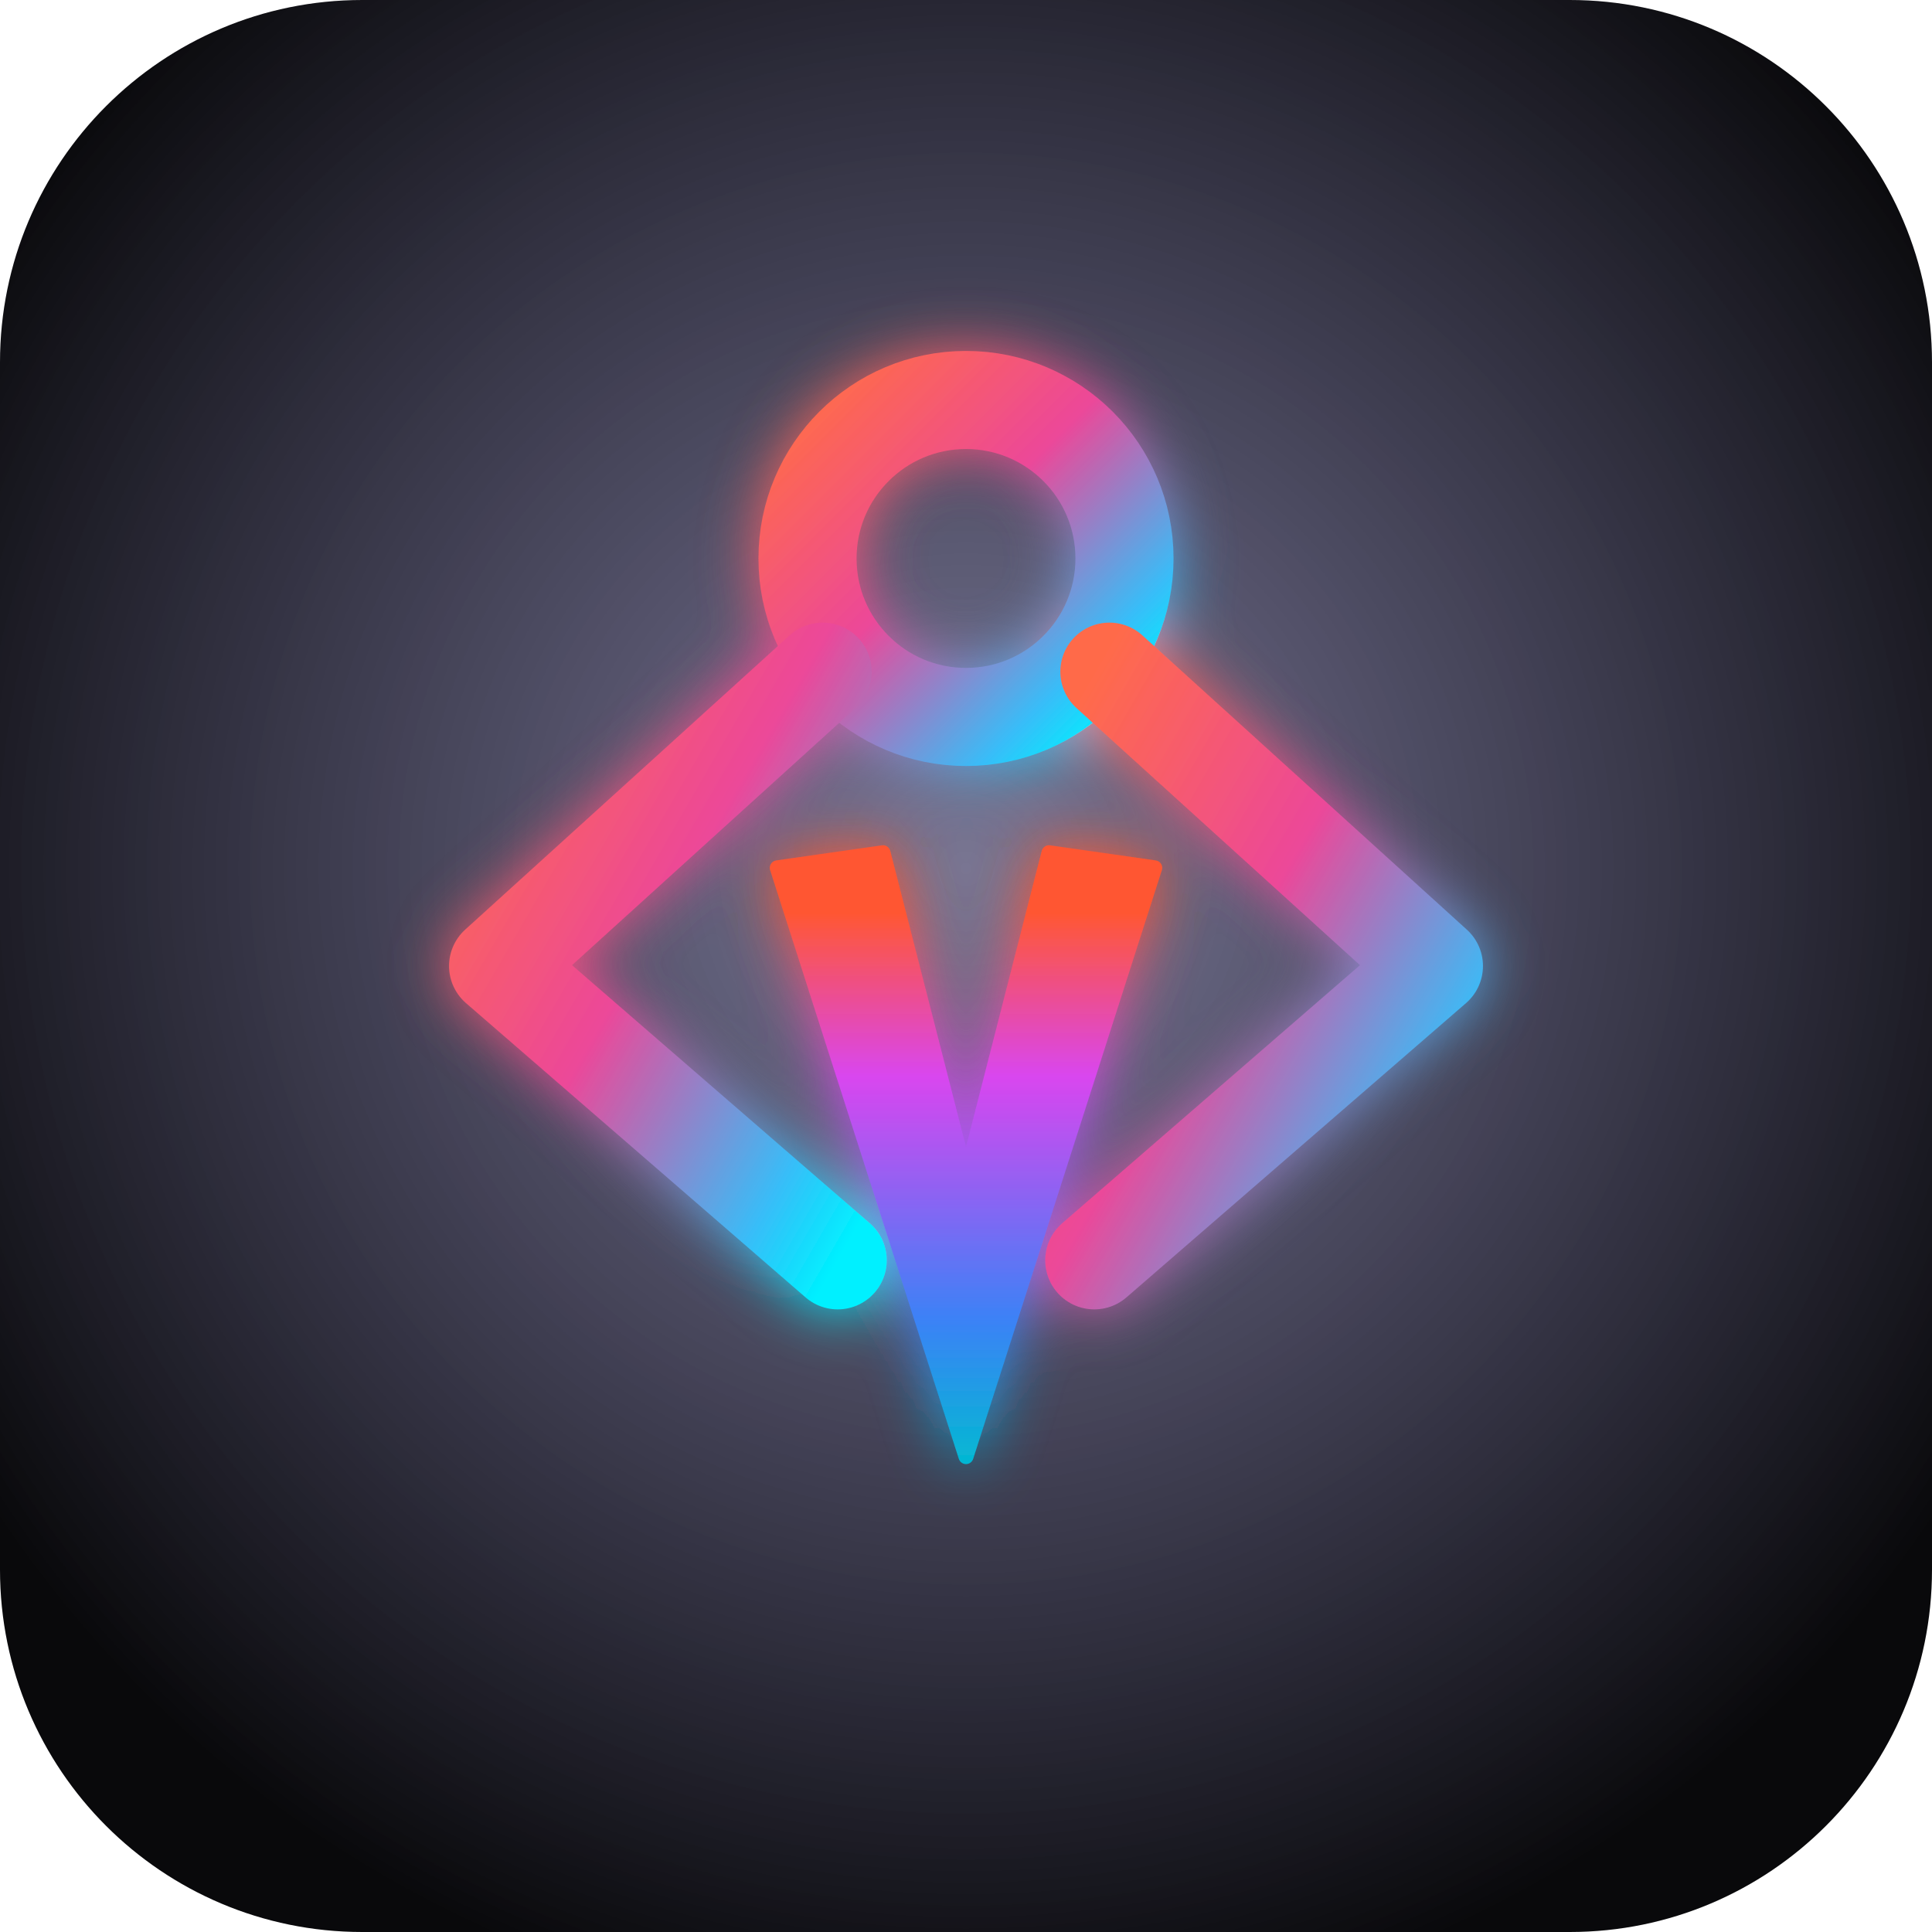
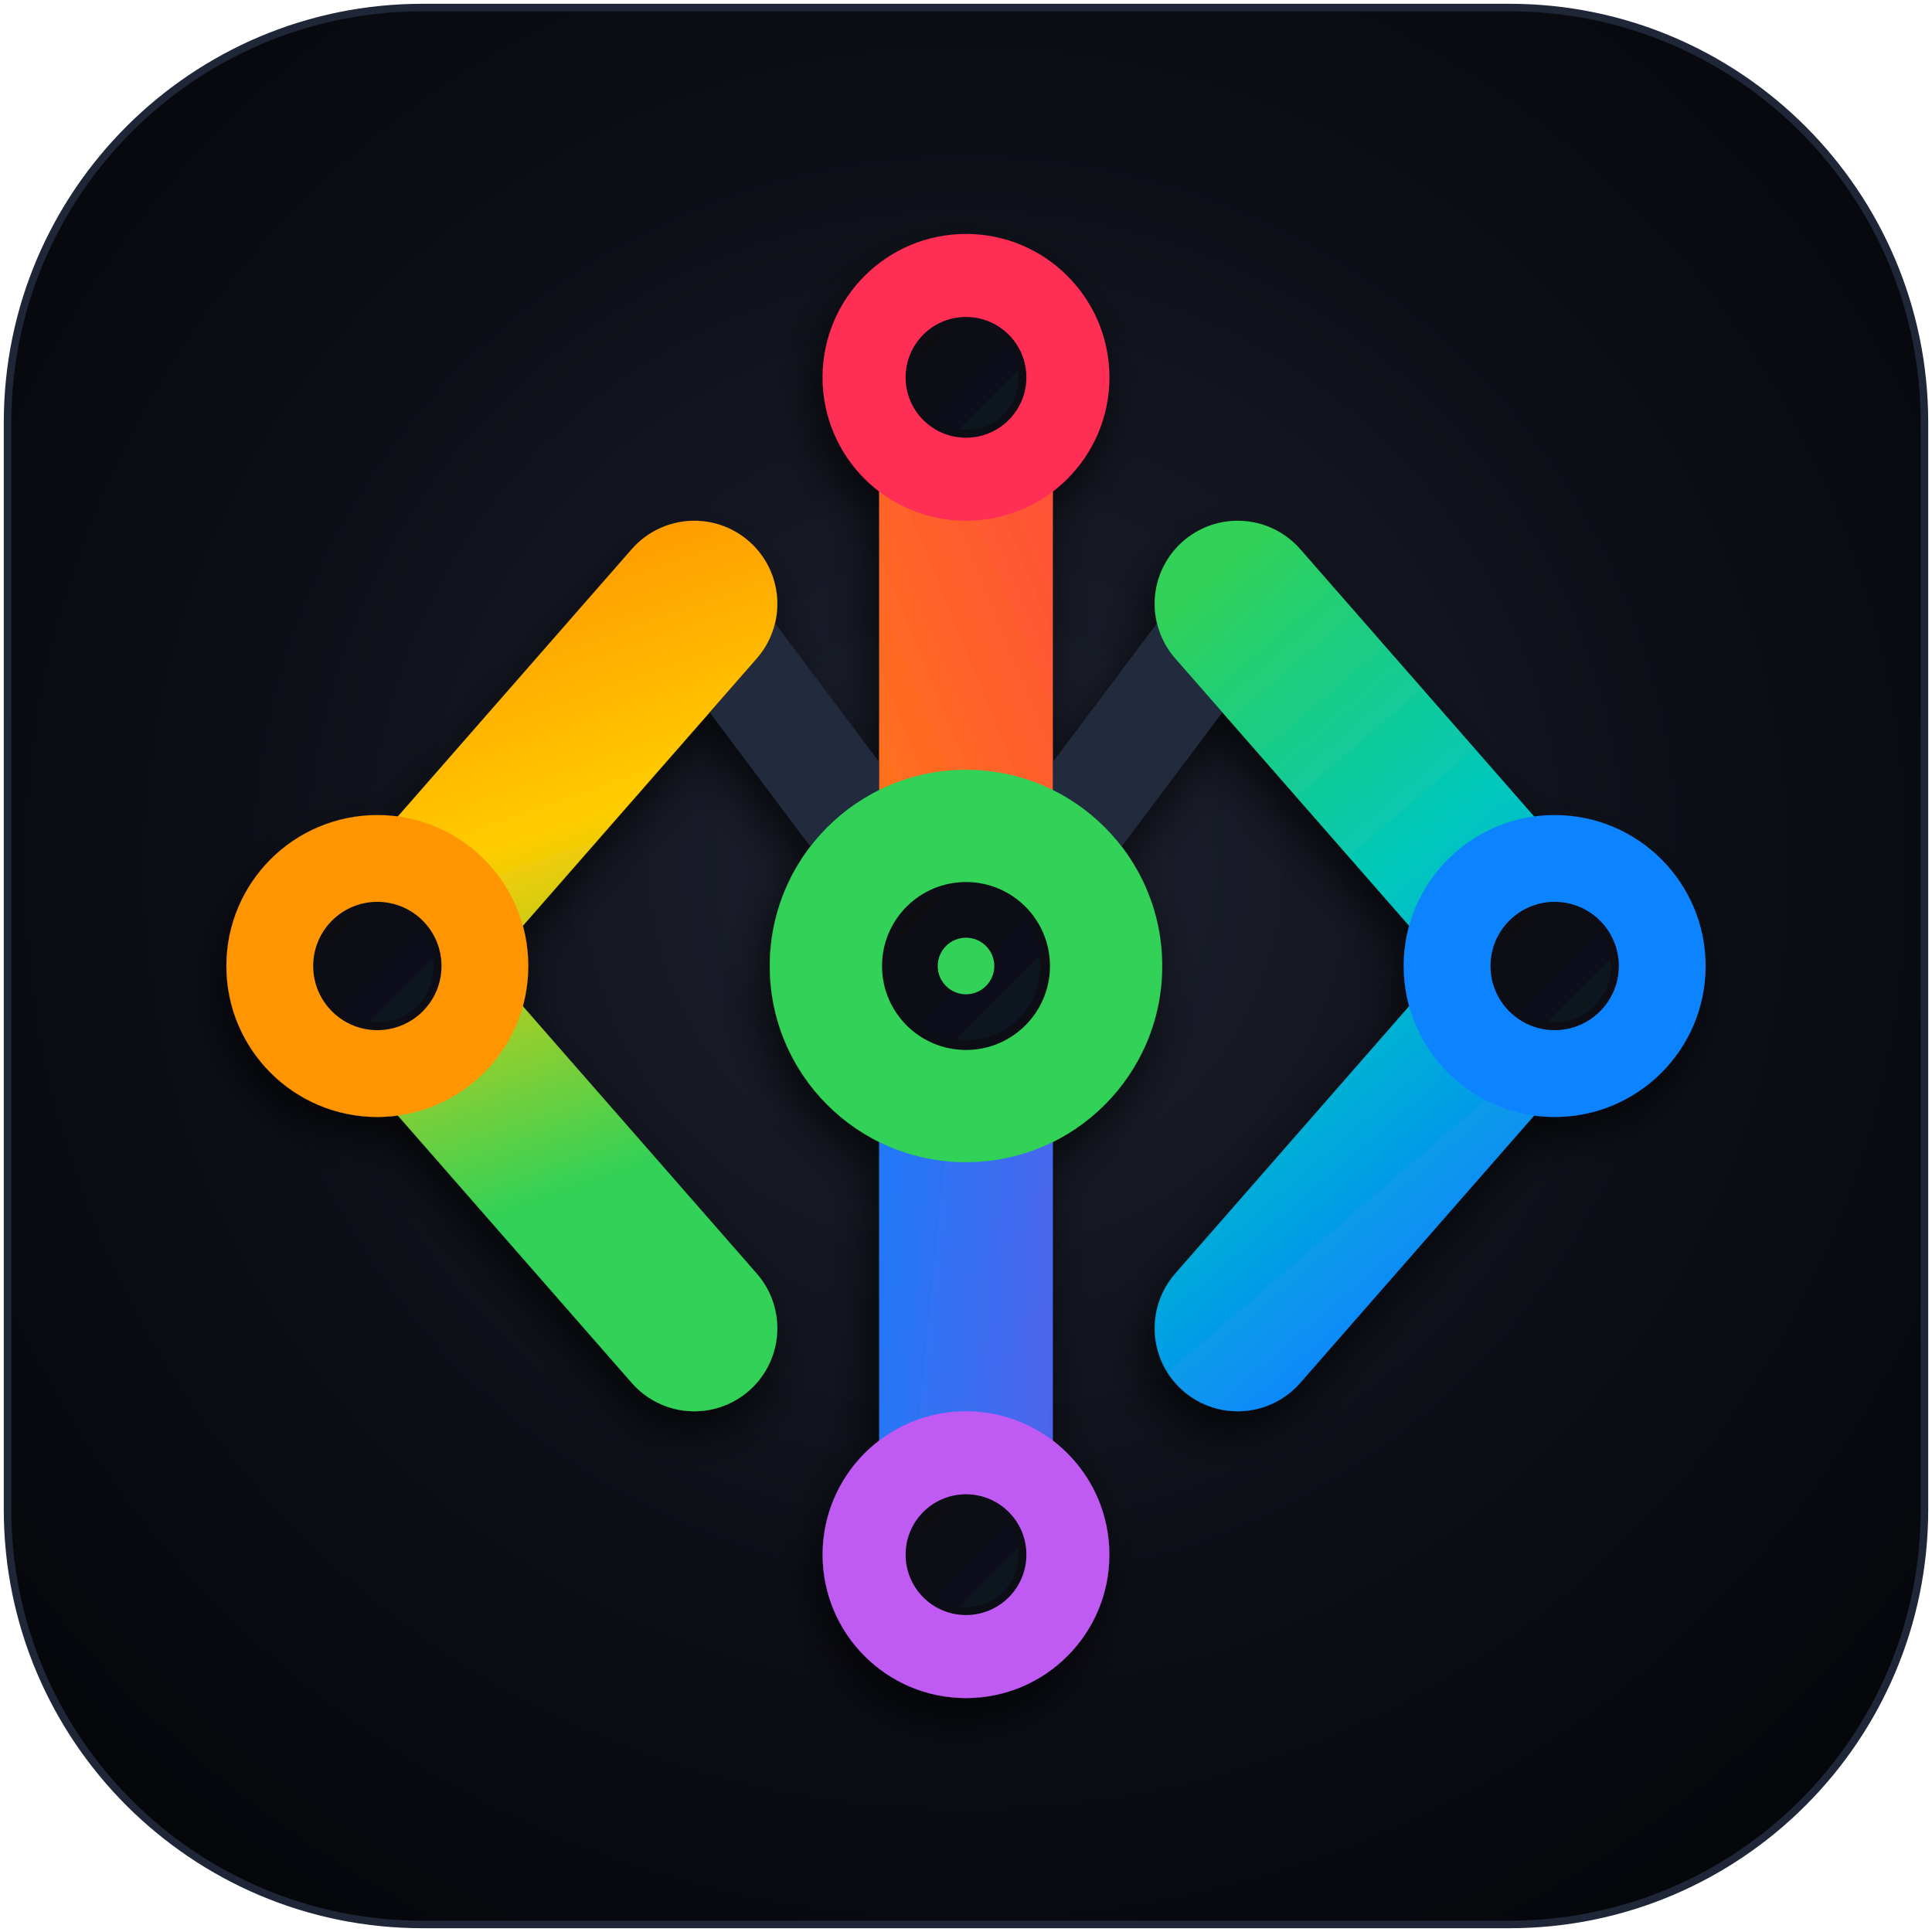
- <svg xmlns="http://www.w3.org/2000/svg" viewBox="0 0 512 512" width="100%" height="100%">
+ <svg xmlns="http://www.w3.org/2000/svg" viewBox="0 0 512 512" width="100%" height="100%" role="img" aria-label="@rig-c/play — Plays rig-c's compiled model as plain DOM elements or one canvas">
  <defs>
-     <radialGradient id="bg-glow" cx="50%" cy="45%" r="60%">
-       <stop offset="0%" stop-color="#1e1b4b" stop-opacity="0.6" />
-       <stop offset="100%" stop-color="#09090b" stop-opacity="1" />
+     <radialGradient id="bg-glow" cx="50%" cy="45%" r="70%">
+       <stop offset="0%" stop-color="#141826" stop-opacity="0.96" />
+       <stop offset="55%" stop-color="#080a12" stop-opacity="0.98" />
+       <stop offset="100%" stop-color="#040508" stop-opacity="1" />
    </radialGradient>
-     <linearGradient id="spine-grad" x1="0%" y1="0%" x2="100%" y2="100%">
-       <stop offset="0%" stop-color="#FF6B4A" />
-       <stop offset="45%" stop-color="#EC4899" />
-       <stop offset="85%" stop-color="#38BDF8" />
-       <stop offset="100%" stop-color="#00F0FF" />
+     <linearGradient id="seg-1-grad" gradientUnits="userSpaceOnUse" x1="360" y1="110" x2="140" y2="200">
+       <stop offset="0%" stop-color="#FF2D55" />
+       <stop offset="100%" stop-color="#FF9500" />
    </linearGradient>
-     <linearGradient id="bone-grad" x1="50%" y1="10%" x2="50%" y2="100%">
-       <stop offset="0%" stop-color="#FF5733" />
-       <stop offset="30%" stop-color="#D946EF" />
-       <stop offset="75%" stop-color="#3B82F6" />
-       <stop offset="100%" stop-color="#06B6D4" />
+     <linearGradient id="seg-2-grad" gradientUnits="userSpaceOnUse" x1="200" y1="120" x2="256" y2="280">
+       <stop offset="0%" stop-color="#FF9500" />
+       <stop offset="45%" stop-color="#FFCC00" />
+       <stop offset="100%" stop-color="#30D158" />
    </linearGradient>
-     <filter id="glow" x="-20%" y="-20%" width="140%" height="140%">
-       <feGaussianBlur stdDeviation="8" result="blur" />
-       <feComposite in="SourceGraphic" in2="blur" operator="over" />
+     <linearGradient id="seg-3-grad" gradientUnits="userSpaceOnUse" x1="220" y1="240" x2="340" y2="380">
+       <stop offset="0%" stop-color="#30D158" />
+       <stop offset="50%" stop-color="#00C7BE" />
+       <stop offset="100%" stop-color="#0A84FF" />
+     </linearGradient>
+     <linearGradient id="seg-4-grad" gradientUnits="userSpaceOnUse" x1="200" y1="360" x2="400" y2="380">
+       <stop offset="0%" stop-color="#0A84FF" />
+       <stop offset="50%" stop-color="#5E5CE6" />
+       <stop offset="100%" stop-color="#BF5AF2" />
+     </linearGradient>
+     <linearGradient id="joint-void" x1="0%" y1="0%" x2="100%" y2="100%">
+       <stop offset="0%" stop-color="#05070d" />
+       <stop offset="100%" stop-color="#121624" />
+     </linearGradient>
+     <filter id="chain-depth" x="-20%" y="-20%" width="140%" height="140%">
+       <feDropShadow dx="-2" dy="6" stdDeviation="6" flood-color="#000000" flood-opacity="0.7" />
    </filter>
  </defs>
-   <rect width="512" height="512" rx="96" fill="url(#bg-glow)" />
-   <g filter="url(#glow)">
-     <circle cx="256" cy="148" r="42" fill="none" stroke="url(#spine-grad)" stroke-width="26" stroke-linecap="round" />
-     <path d="M 218 178 L 132 256 L 222 334" fill="none" stroke="url(#spine-grad)" stroke-width="26" stroke-linecap="round" stroke-linejoin="round" />
-     <path d="M 294 178 L 380 256 L 290 334" fill="none" stroke="url(#spine-grad)" stroke-width="26" stroke-linecap="round" stroke-linejoin="round" />
-     <path d="M 206 230 L 256 386 L 306 230 L 278 226 L 256 312 L 234 226 Z" fill="url(#bone-grad)" stroke="url(#bone-grad)" stroke-width="4" stroke-linejoin="round" stroke-linecap="round" />
+   <rect x="2" y="2" width="508" height="508" rx="110" fill="url(#bg-glow)" stroke="#1E2638" stroke-width="2" />
+   <g id="mark-play">
+     <g filter="url(#chain-depth)">
+       <path d="M 184 160 L 256 256 L 328 160" fill="none" stroke="#242C3D" stroke-width="28" stroke-linecap="round" stroke-linejoin="round" />
+       <path d="M 256 100 L 256 256" fill="none" stroke="url(#seg-1-grad)" stroke-width="46" stroke-linecap="round" stroke-linejoin="round" />
+       <path d="M 184 160 L 100 256 L 184 352" fill="none" stroke="url(#seg-2-grad)" stroke-width="44" stroke-linecap="round" stroke-linejoin="round" />
+       <path d="M 328 160 L 412 256 L 328 352" fill="none" stroke="url(#seg-3-grad)" stroke-width="44" stroke-linecap="round" stroke-linejoin="round" />
+       <path d="M 256 256 L 256 412" fill="none" stroke="url(#seg-4-grad)" stroke-width="46" stroke-linecap="round" stroke-linejoin="round" />
+       <circle cx="256" cy="100" r="38" fill="#FF2D55" />
+       <circle cx="256" cy="100" r="15" fill="url(#joint-void)" stroke="#090b12" stroke-width="2" />
+       <circle cx="100" cy="256" r="40" fill="#FF9500" />
+       <circle cx="100" cy="256" r="16" fill="url(#joint-void)" stroke="#090b12" stroke-width="2" />
+       <circle cx="256" cy="256" r="52" fill="#30D158" />
+       <circle cx="256" cy="256" r="21" fill="url(#joint-void)" stroke="#090b12" stroke-width="2.5" />
+       <circle cx="256" cy="256" r="7.5" fill="#30D158" />
+       <circle cx="412" cy="256" r="40" fill="#0A84FF" />
+       <circle cx="412" cy="256" r="16" fill="url(#joint-void)" stroke="#090b12" stroke-width="2" />
+       <circle cx="256" cy="412" r="38" fill="#BF5AF2" />
+       <circle cx="256" cy="412" r="15" fill="url(#joint-void)" stroke="#090b12" stroke-width="2" />
+     </g>
  </g>
</svg>
